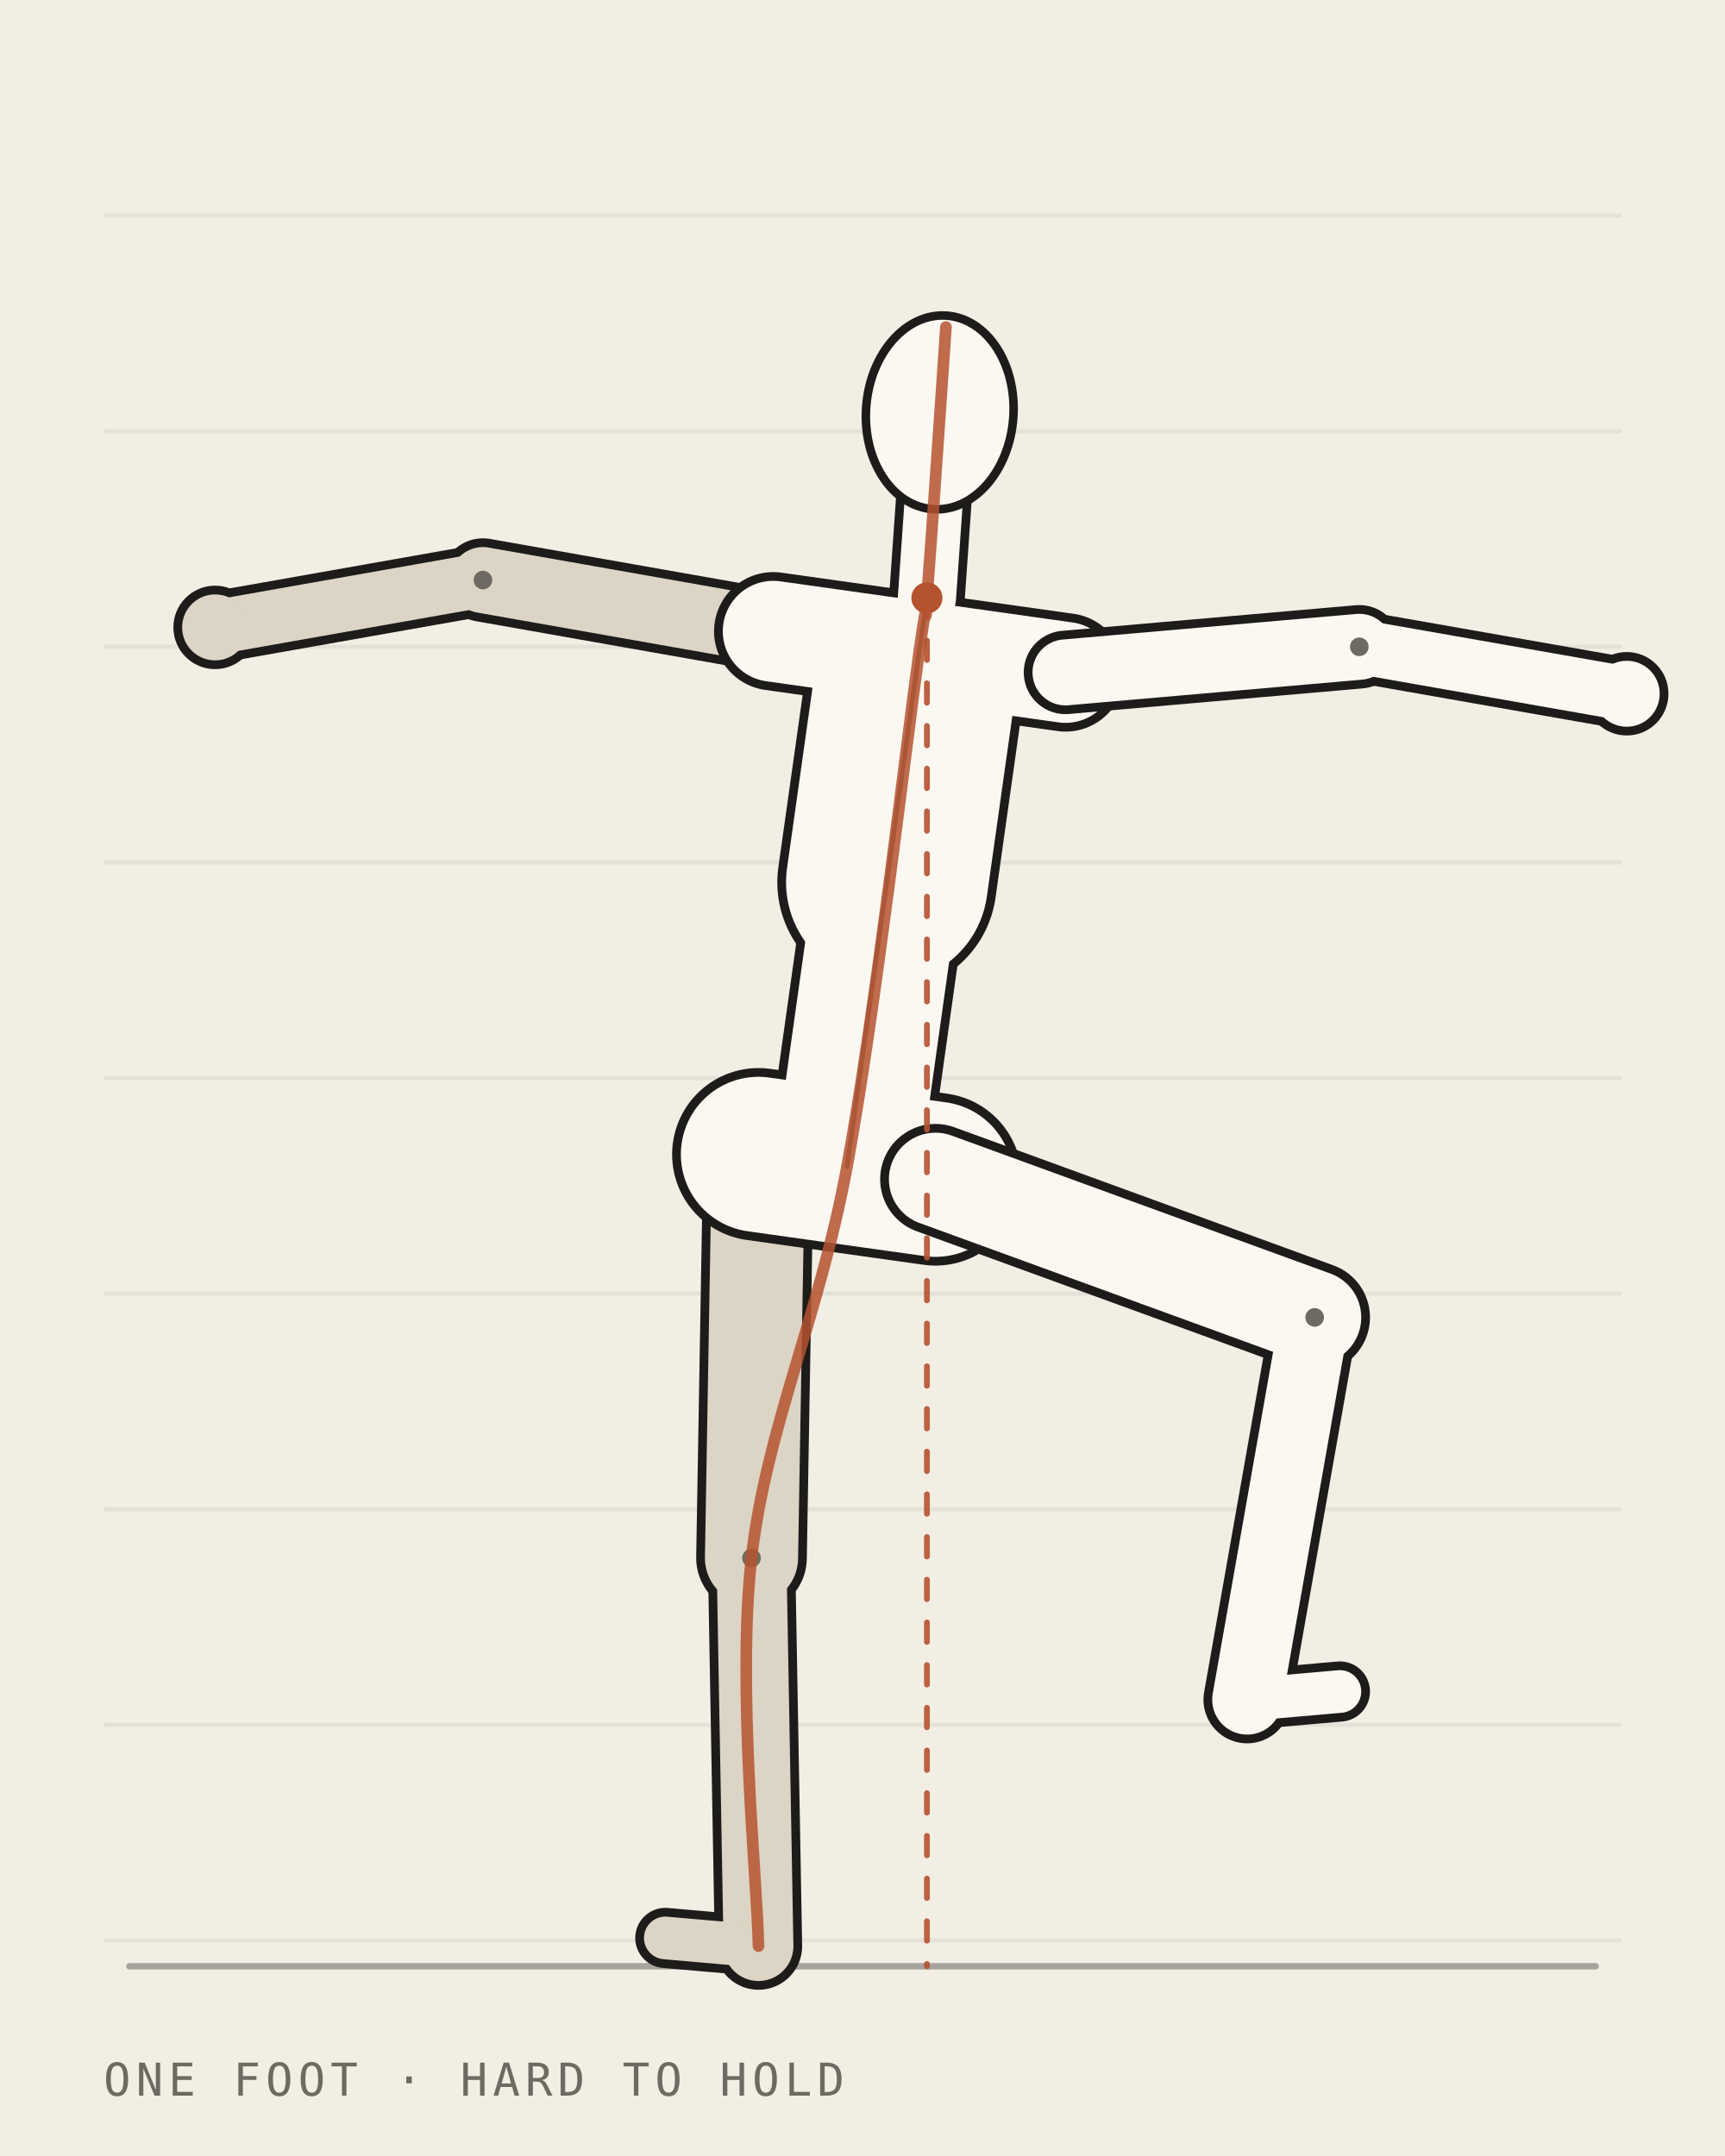
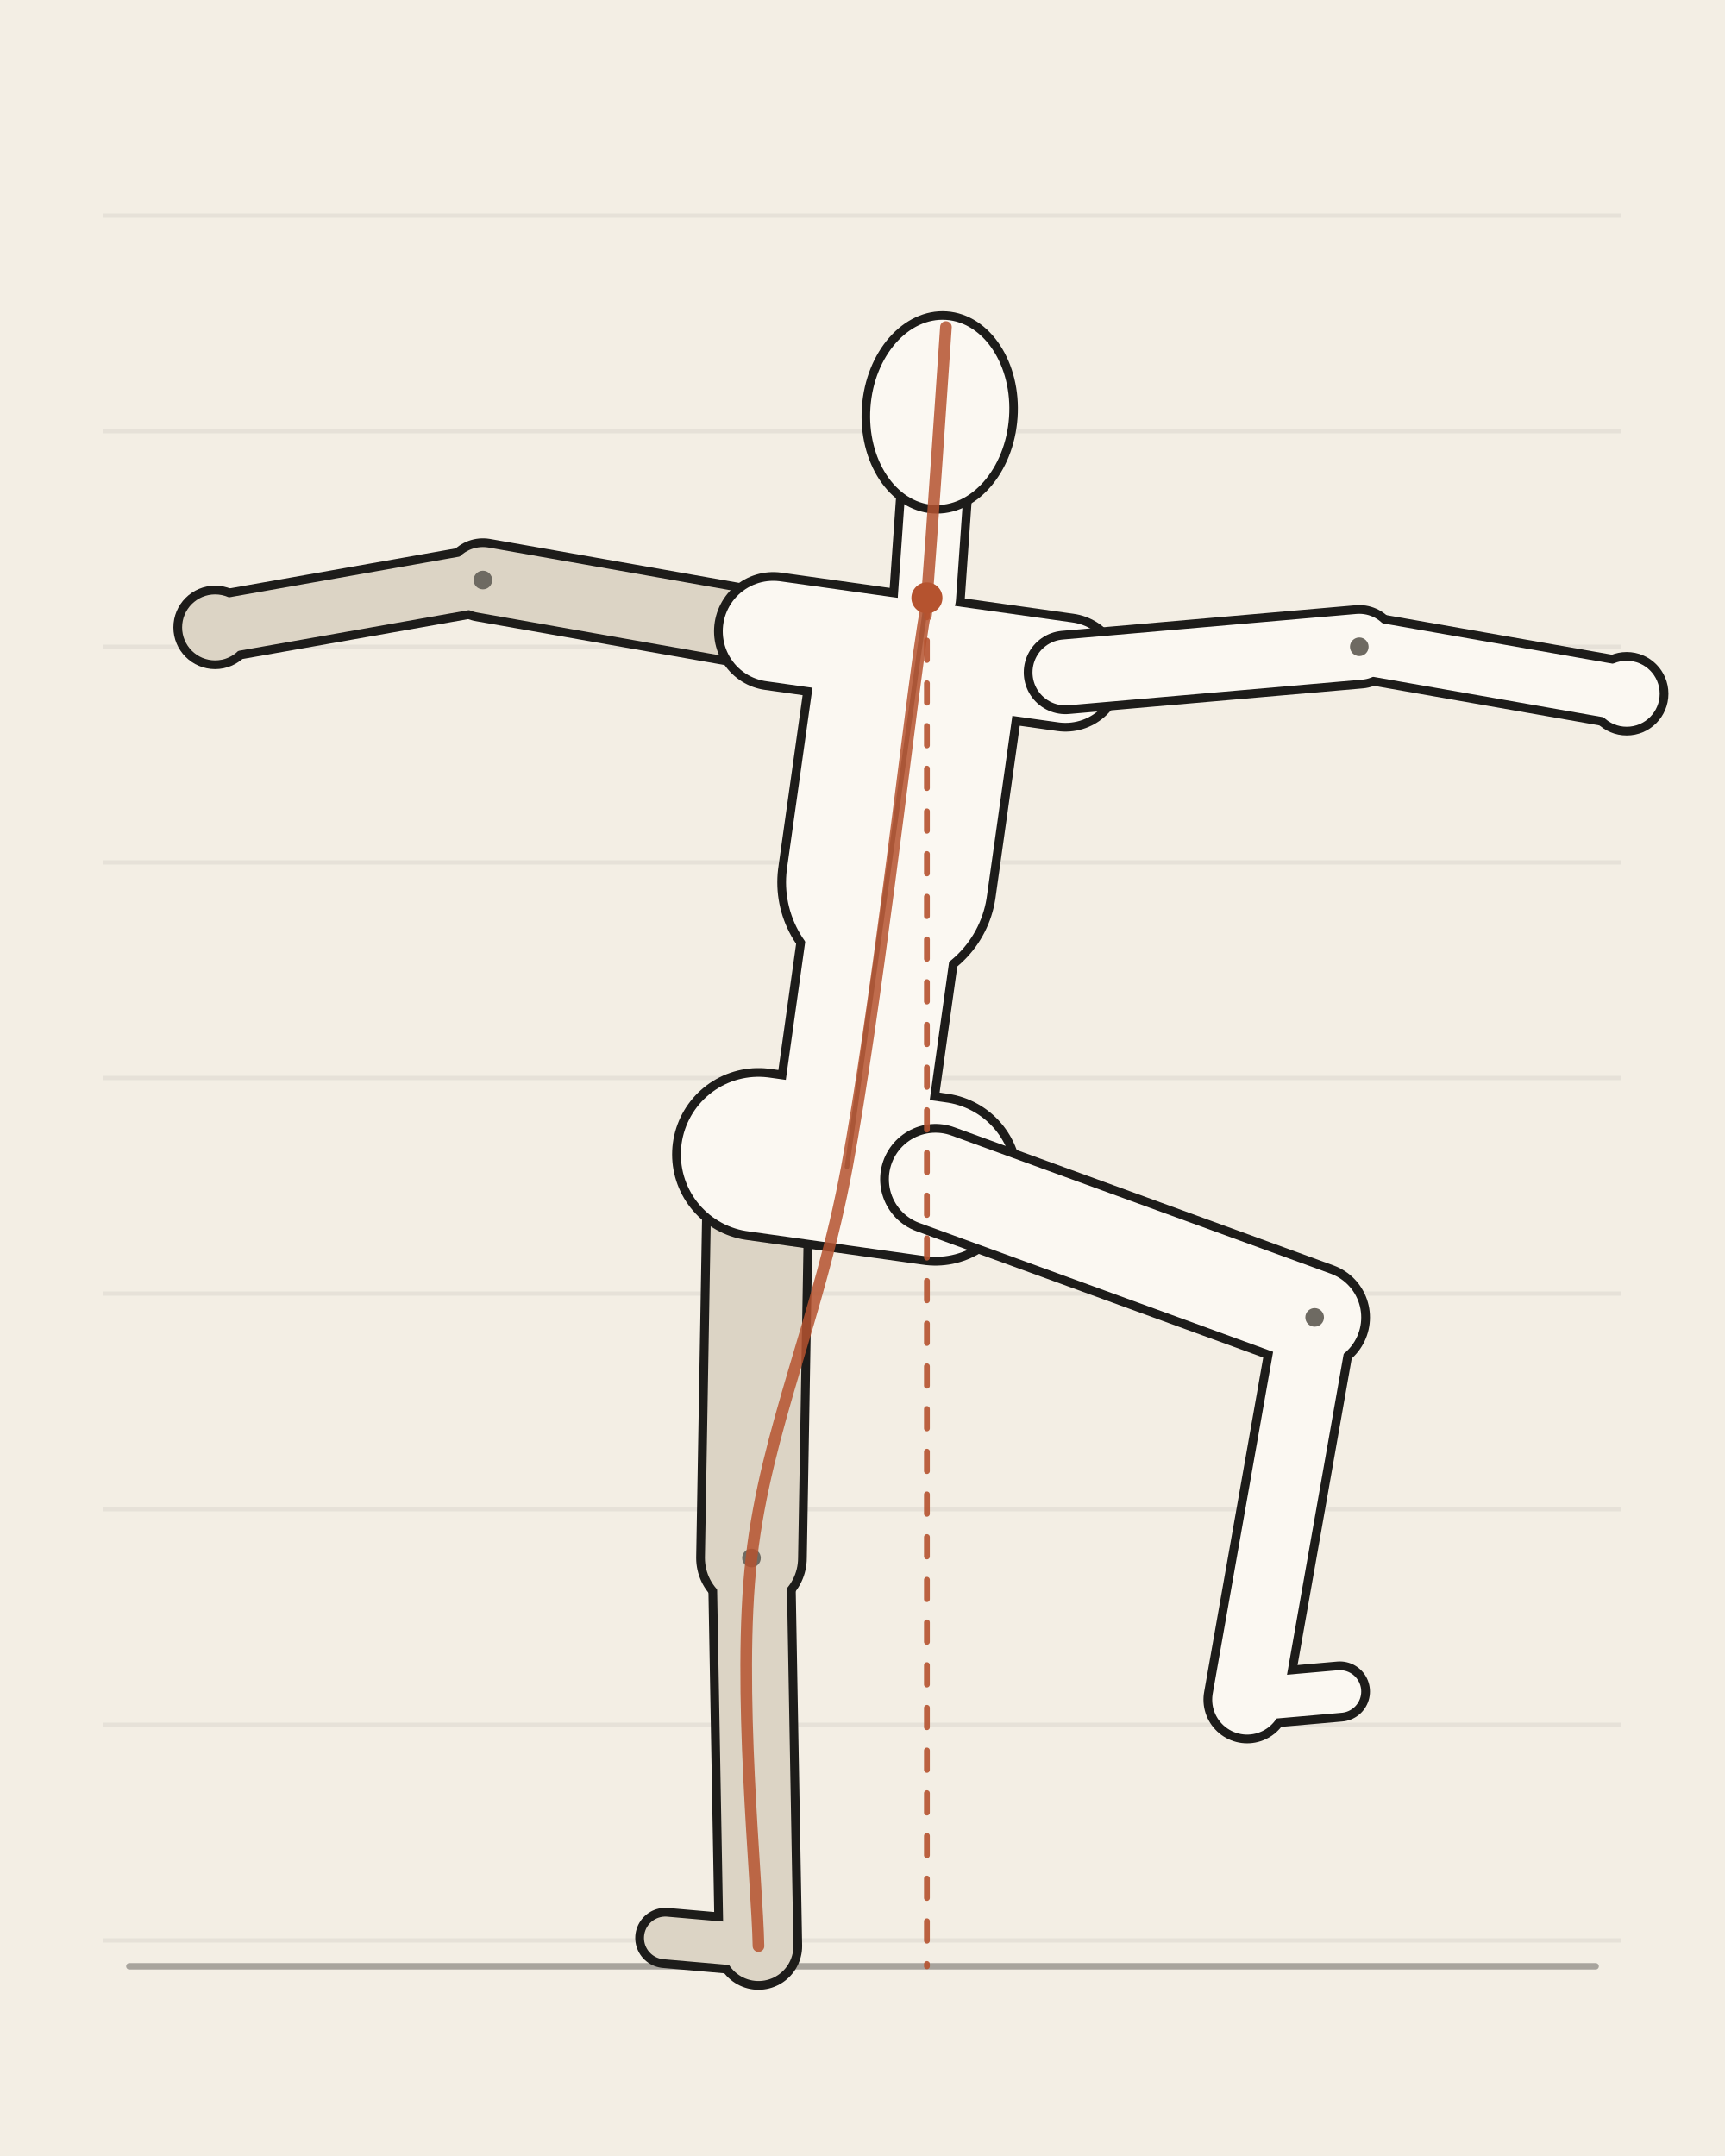
<svg xmlns="http://www.w3.org/2000/svg" viewBox="0 0 400 500" width="400" height="500" role="img" aria-label="balance unsupported">
  <rect width="400" height="500" fill="#F3EEE4" />
  <g stroke="#1D1C1A" stroke-opacity="0.06" stroke-width="1">
    <line x1="24" y1="50" x2="376" y2="50" />
    <line x1="24" y1="100" x2="376" y2="100" />
    <line x1="24" y1="150" x2="376" y2="150" />
    <line x1="24" y1="200" x2="376" y2="200" />
    <line x1="24" y1="250" x2="376" y2="250" />
    <line x1="24" y1="300" x2="376" y2="300" />
    <line x1="24" y1="350" x2="376" y2="350" />
    <line x1="24" y1="400" x2="376" y2="400" />
    <line x1="24" y1="450" x2="376" y2="450" />
  </g>
  <line x1="30" y1="456" x2="370" y2="456" stroke="#1D1C1A" stroke-width="1.5" stroke-linecap="round" stroke-opacity="0.35" />
  <g transform="translate(200 456) scale(0.9) translate(-200 -456)">
    <line x1="173.2" y1="246.8" x2="171.4" y2="350.8" stroke="#1D1C1A" stroke-width="28.5" stroke-linecap="round" />
    <line x1="171.4" y1="350.8" x2="173.2" y2="450.8" stroke="#1D1C1A" stroke-width="22.5" stroke-linecap="round" />
    <line x1="173.2" y1="450.8" x2="149.2" y2="448.7" stroke="#1D1C1A" stroke-width="15.5" stroke-linecap="round" />
    <line x1="177" y1="112" x2="102.2" y2="98.8" stroke="#1D1C1A" stroke-width="21.5" stroke-linecap="round" />
    <line x1="102.2" y1="98.8" x2="33.2" y2="111" stroke="#1D1C1A" stroke-width="18.5" stroke-linecap="round" />
    <circle cx="33.2" cy="111" r="10.75" fill="#1D1C1A" />
    <line x1="173.2" y1="246.8" x2="171.4" y2="350.8" stroke="#DCD4C5" stroke-width="24" stroke-linecap="round" />
    <line x1="171.4" y1="350.8" x2="173.2" y2="450.8" stroke="#DCD4C5" stroke-width="18" stroke-linecap="round" />
    <line x1="173.2" y1="450.8" x2="149.2" y2="448.7" stroke="#DCD4C5" stroke-width="11" stroke-linecap="round" />
    <line x1="177" y1="112" x2="102.2" y2="98.8" stroke="#DCD4C5" stroke-width="17" stroke-linecap="round" />
    <line x1="102.2" y1="98.8" x2="33.2" y2="111" stroke="#DCD4C5" stroke-width="14" stroke-linecap="round" />
    <circle cx="33.2" cy="111" r="8.5" fill="#DCD4C5" />
    <line x1="177" y1="112" x2="252.3" y2="122.6" stroke="#1D1C1A" stroke-width="30.5" stroke-linecap="round" />
    <line x1="213" y1="129.2" x2="206.3" y2="176.7" stroke="#1D1C1A" stroke-width="56.5" stroke-linecap="round" />
    <line x1="206.3" y1="176.7" x2="196" y2="250" stroke="#1D1C1A" stroke-width="41.94" stroke-linecap="round" />
    <line x1="173.2" y1="246.8" x2="218.8" y2="253.2" stroke="#1D1C1A" stroke-width="44.5" stroke-linecap="round" />
    <line x1="216.6" y1="103.4" x2="219.4" y2="63.5" stroke="#1D1C1A" stroke-width="19.5" stroke-linecap="round" />
    <ellipse cx="219.9" cy="55.6" rx="19" ry="25" transform="rotate(4 219.9 55.6)" fill="#1D1C1A" stroke="#1D1C1A" stroke-width="0" />
    <line x1="177" y1="112" x2="252.3" y2="122.6" stroke="#FBF8F2" stroke-width="26" stroke-linecap="round" />
    <line x1="213" y1="129.2" x2="206.3" y2="176.7" stroke="#FBF8F2" stroke-width="52" stroke-linecap="round" />
    <line x1="206.3" y1="176.7" x2="196" y2="250" stroke="#FBF8F2" stroke-width="37.44" stroke-linecap="round" />
    <line x1="173.2" y1="246.8" x2="218.8" y2="253.2" stroke="#FBF8F2" stroke-width="40" stroke-linecap="round" />
    <line x1="216.6" y1="103.4" x2="219.4" y2="63.5" stroke="#FBF8F2" stroke-width="15" stroke-linecap="round" />
    <ellipse cx="219.9" cy="55.6" rx="19" ry="25" transform="rotate(4 219.9 55.6)" fill="#FBF8F2" stroke="#1D1C1A" stroke-width="2.2" />
    <line x1="218.8" y1="253.2" x2="316.5" y2="288.8" stroke="#1D1C1A" stroke-width="28.5" stroke-linecap="round" />
    <line x1="316.5" y1="288.8" x2="299.1" y2="387.3" stroke="#1D1C1A" stroke-width="22.5" stroke-linecap="round" />
    <line x1="299.1" y1="387.3" x2="323" y2="385.2" stroke="#1D1C1A" stroke-width="15.5" stroke-linecap="round" />
    <line x1="252.3" y1="122.6" x2="328" y2="116" stroke="#1D1C1A" stroke-width="21.5" stroke-linecap="round" />
    <line x1="328" y1="116" x2="396.9" y2="128.1" stroke="#1D1C1A" stroke-width="18.5" stroke-linecap="round" />
    <circle cx="396.9" cy="128.1" r="10.75" fill="#1D1C1A" />
    <line x1="218.8" y1="253.2" x2="316.5" y2="288.8" stroke="#FBF8F2" stroke-width="24" stroke-linecap="round" />
    <line x1="316.5" y1="288.8" x2="299.1" y2="387.3" stroke="#FBF8F2" stroke-width="18" stroke-linecap="round" />
    <line x1="299.1" y1="387.3" x2="323" y2="385.2" stroke="#FBF8F2" stroke-width="11" stroke-linecap="round" />
    <line x1="252.3" y1="122.6" x2="328" y2="116" stroke="#FBF8F2" stroke-width="17" stroke-linecap="round" />
    <line x1="328" y1="116" x2="396.9" y2="128.1" stroke="#FBF8F2" stroke-width="14" stroke-linecap="round" />
    <circle cx="396.9" cy="128.1" r="8.5" fill="#FBF8F2" />
    <polyline points="216.6,103.4 214.6,117.3 196,250" fill="none" stroke="#6E6A62" stroke-width="1.2" stroke-linecap="round" stroke-linejoin="round" />
    <circle cx="328" cy="116" r="2.4" fill="#6E6A62" />
    <circle cx="316.5" cy="288.8" r="2.4" fill="#6E6A62" />
    <circle cx="102.2" cy="98.8" r="2.4" fill="#6E6A62" />
    <circle cx="171.4" cy="350.8" r="2.4" fill="#6E6A62" />
    <path d="M221.5,33.6 C220.7,45.2 217.7,89.5 216.6,103.4 C215.5,117.4 218.1,92.9 214.6,117.3 C211.2,141.7 203.2,211.1 196,250 C188.8,288.9 175.2,317.3 171.4,350.8 C167.6,384.2 172.9,434.1 173.2,450.8" fill="none" stroke="#B5532F" stroke-width="3" stroke-linecap="round" stroke-opacity="0.85" stroke-dasharray="0" />
    <line x1="216.6" y1="103.4" x2="216.6" y2="456" stroke="#B5532F" stroke-width="1.5" stroke-linecap="round" stroke-dasharray="5 6" stroke-opacity="0.9" />
    <circle cx="216.6" cy="103.4" r="4" fill="#B5532F" />
  </g>
-   <text x="24" y="486" font-family="ui-monospace, SFMono-Regular, Menlo, monospace" font-size="10.5" letter-spacing="1.2" fill="#6E6A62">ONE FOOT · HARD TO HOLD</text>
</svg>
